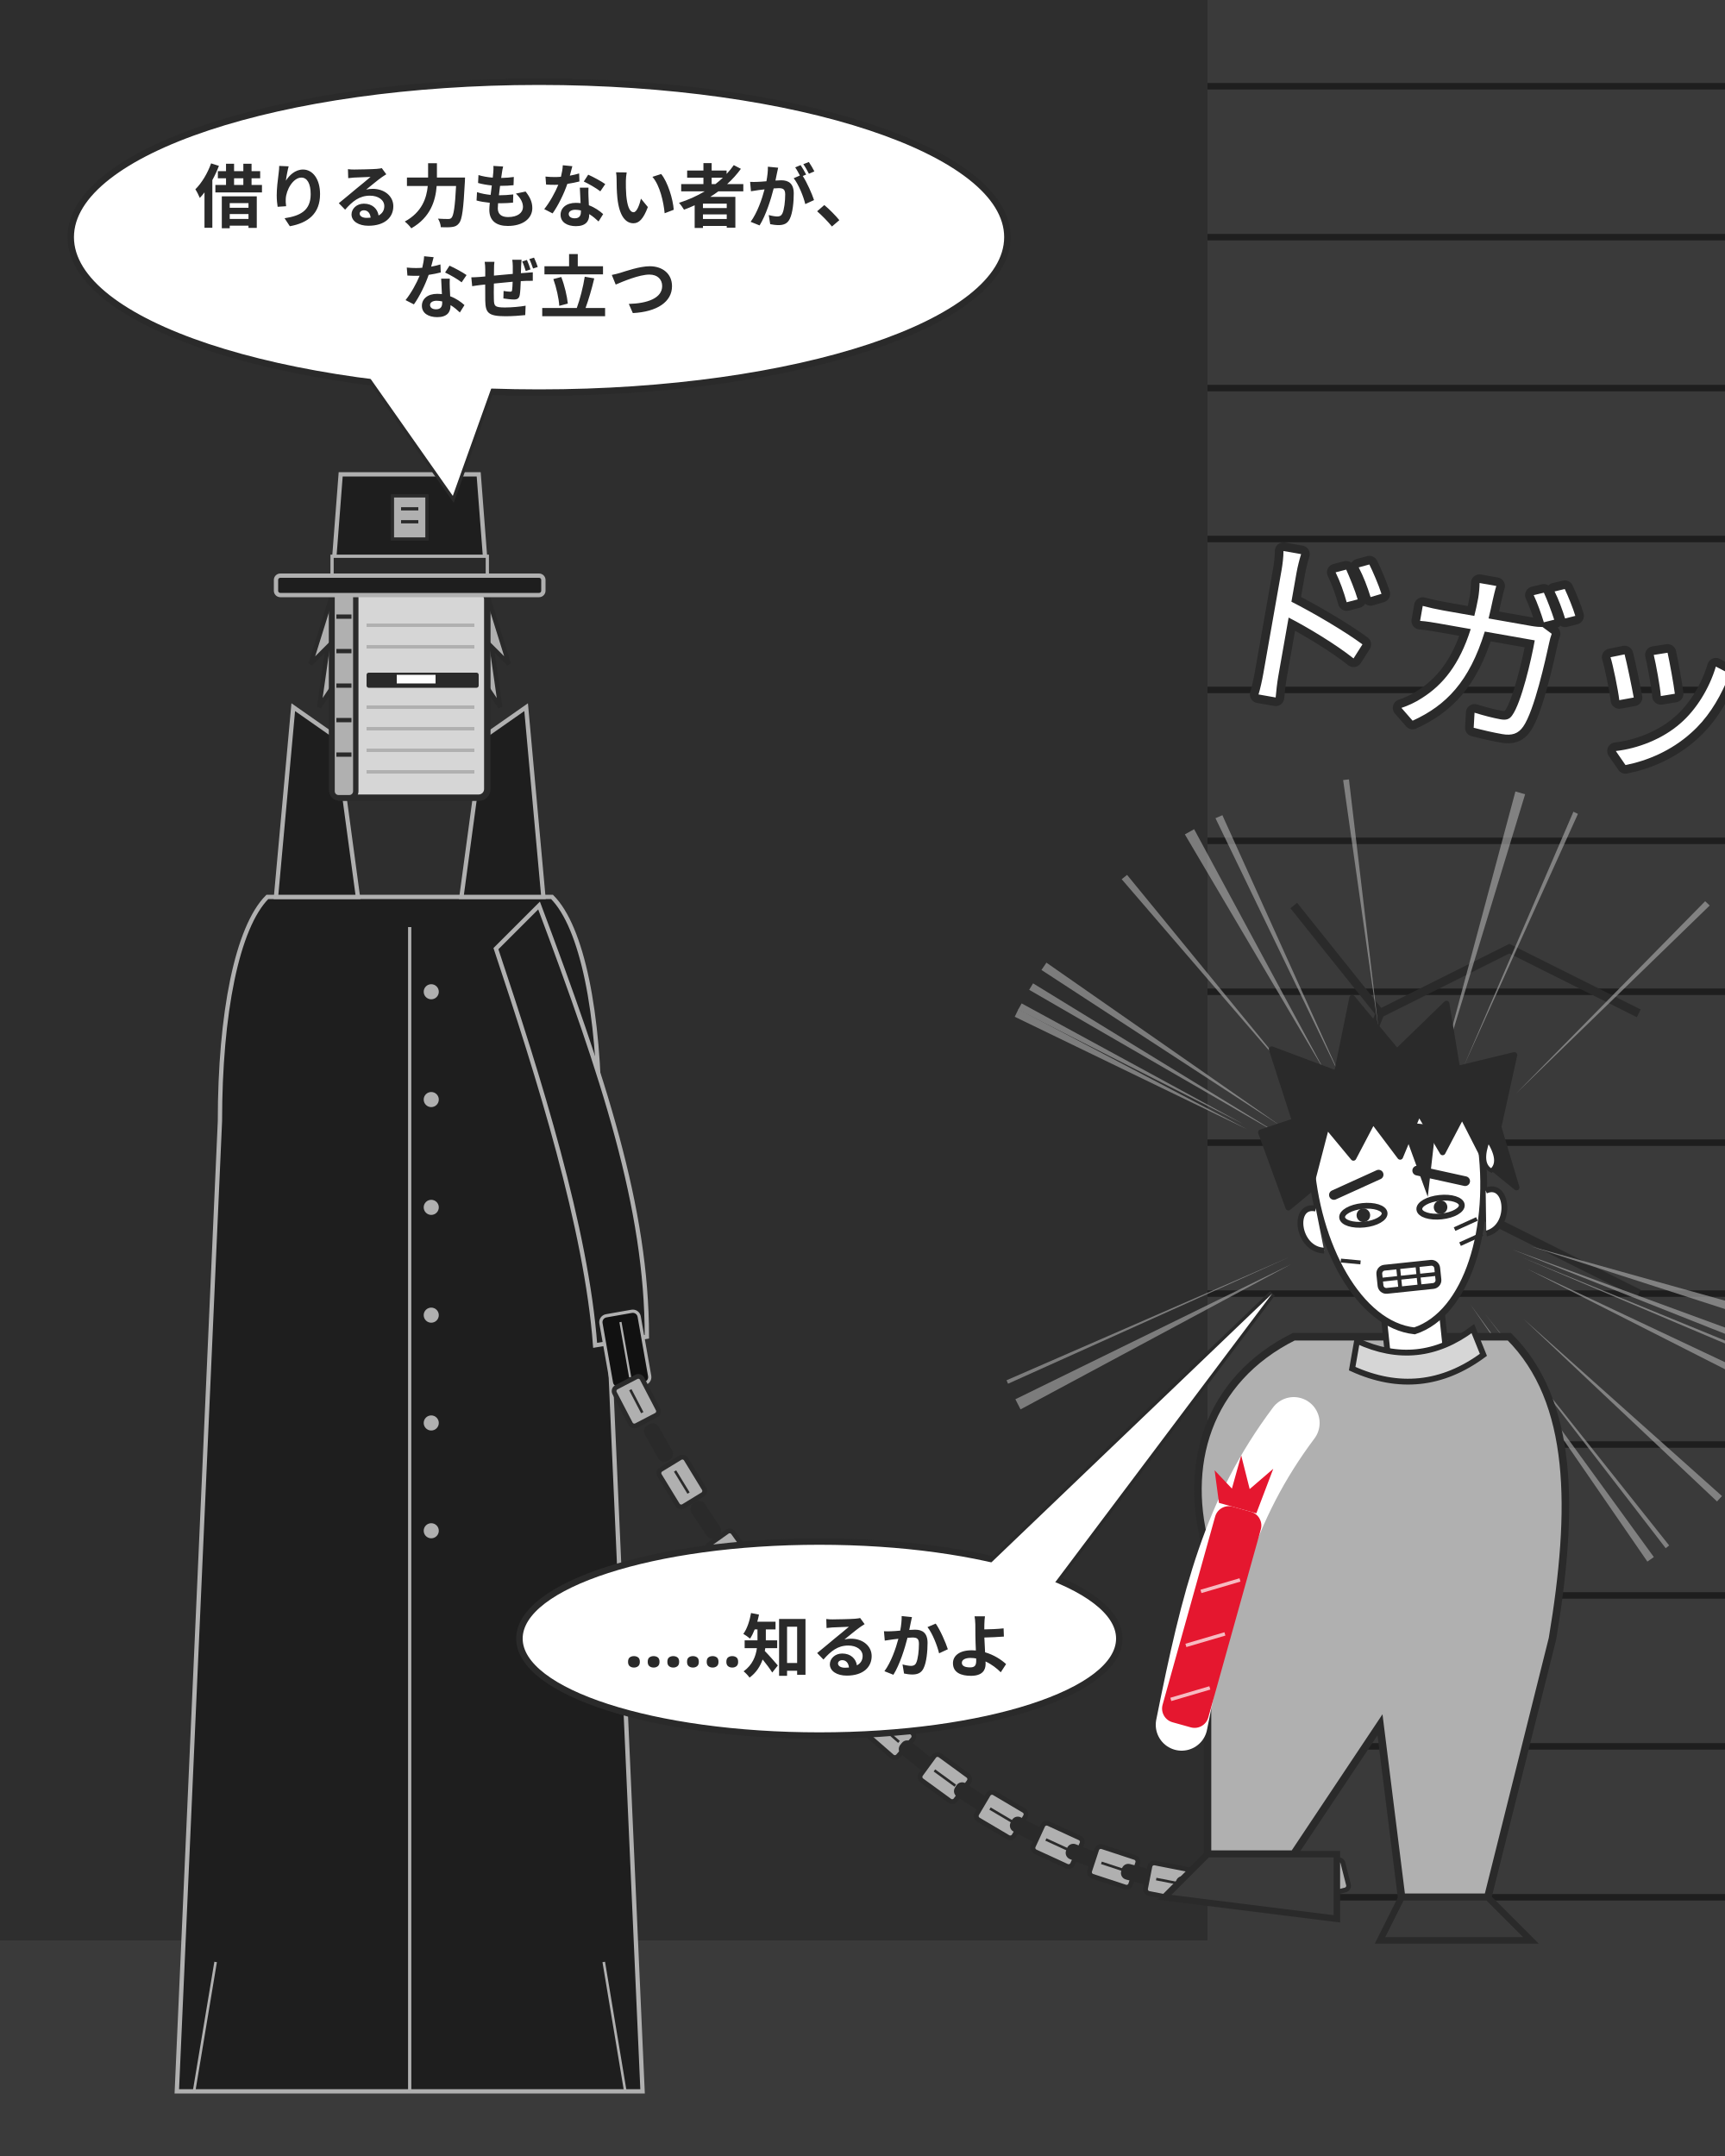
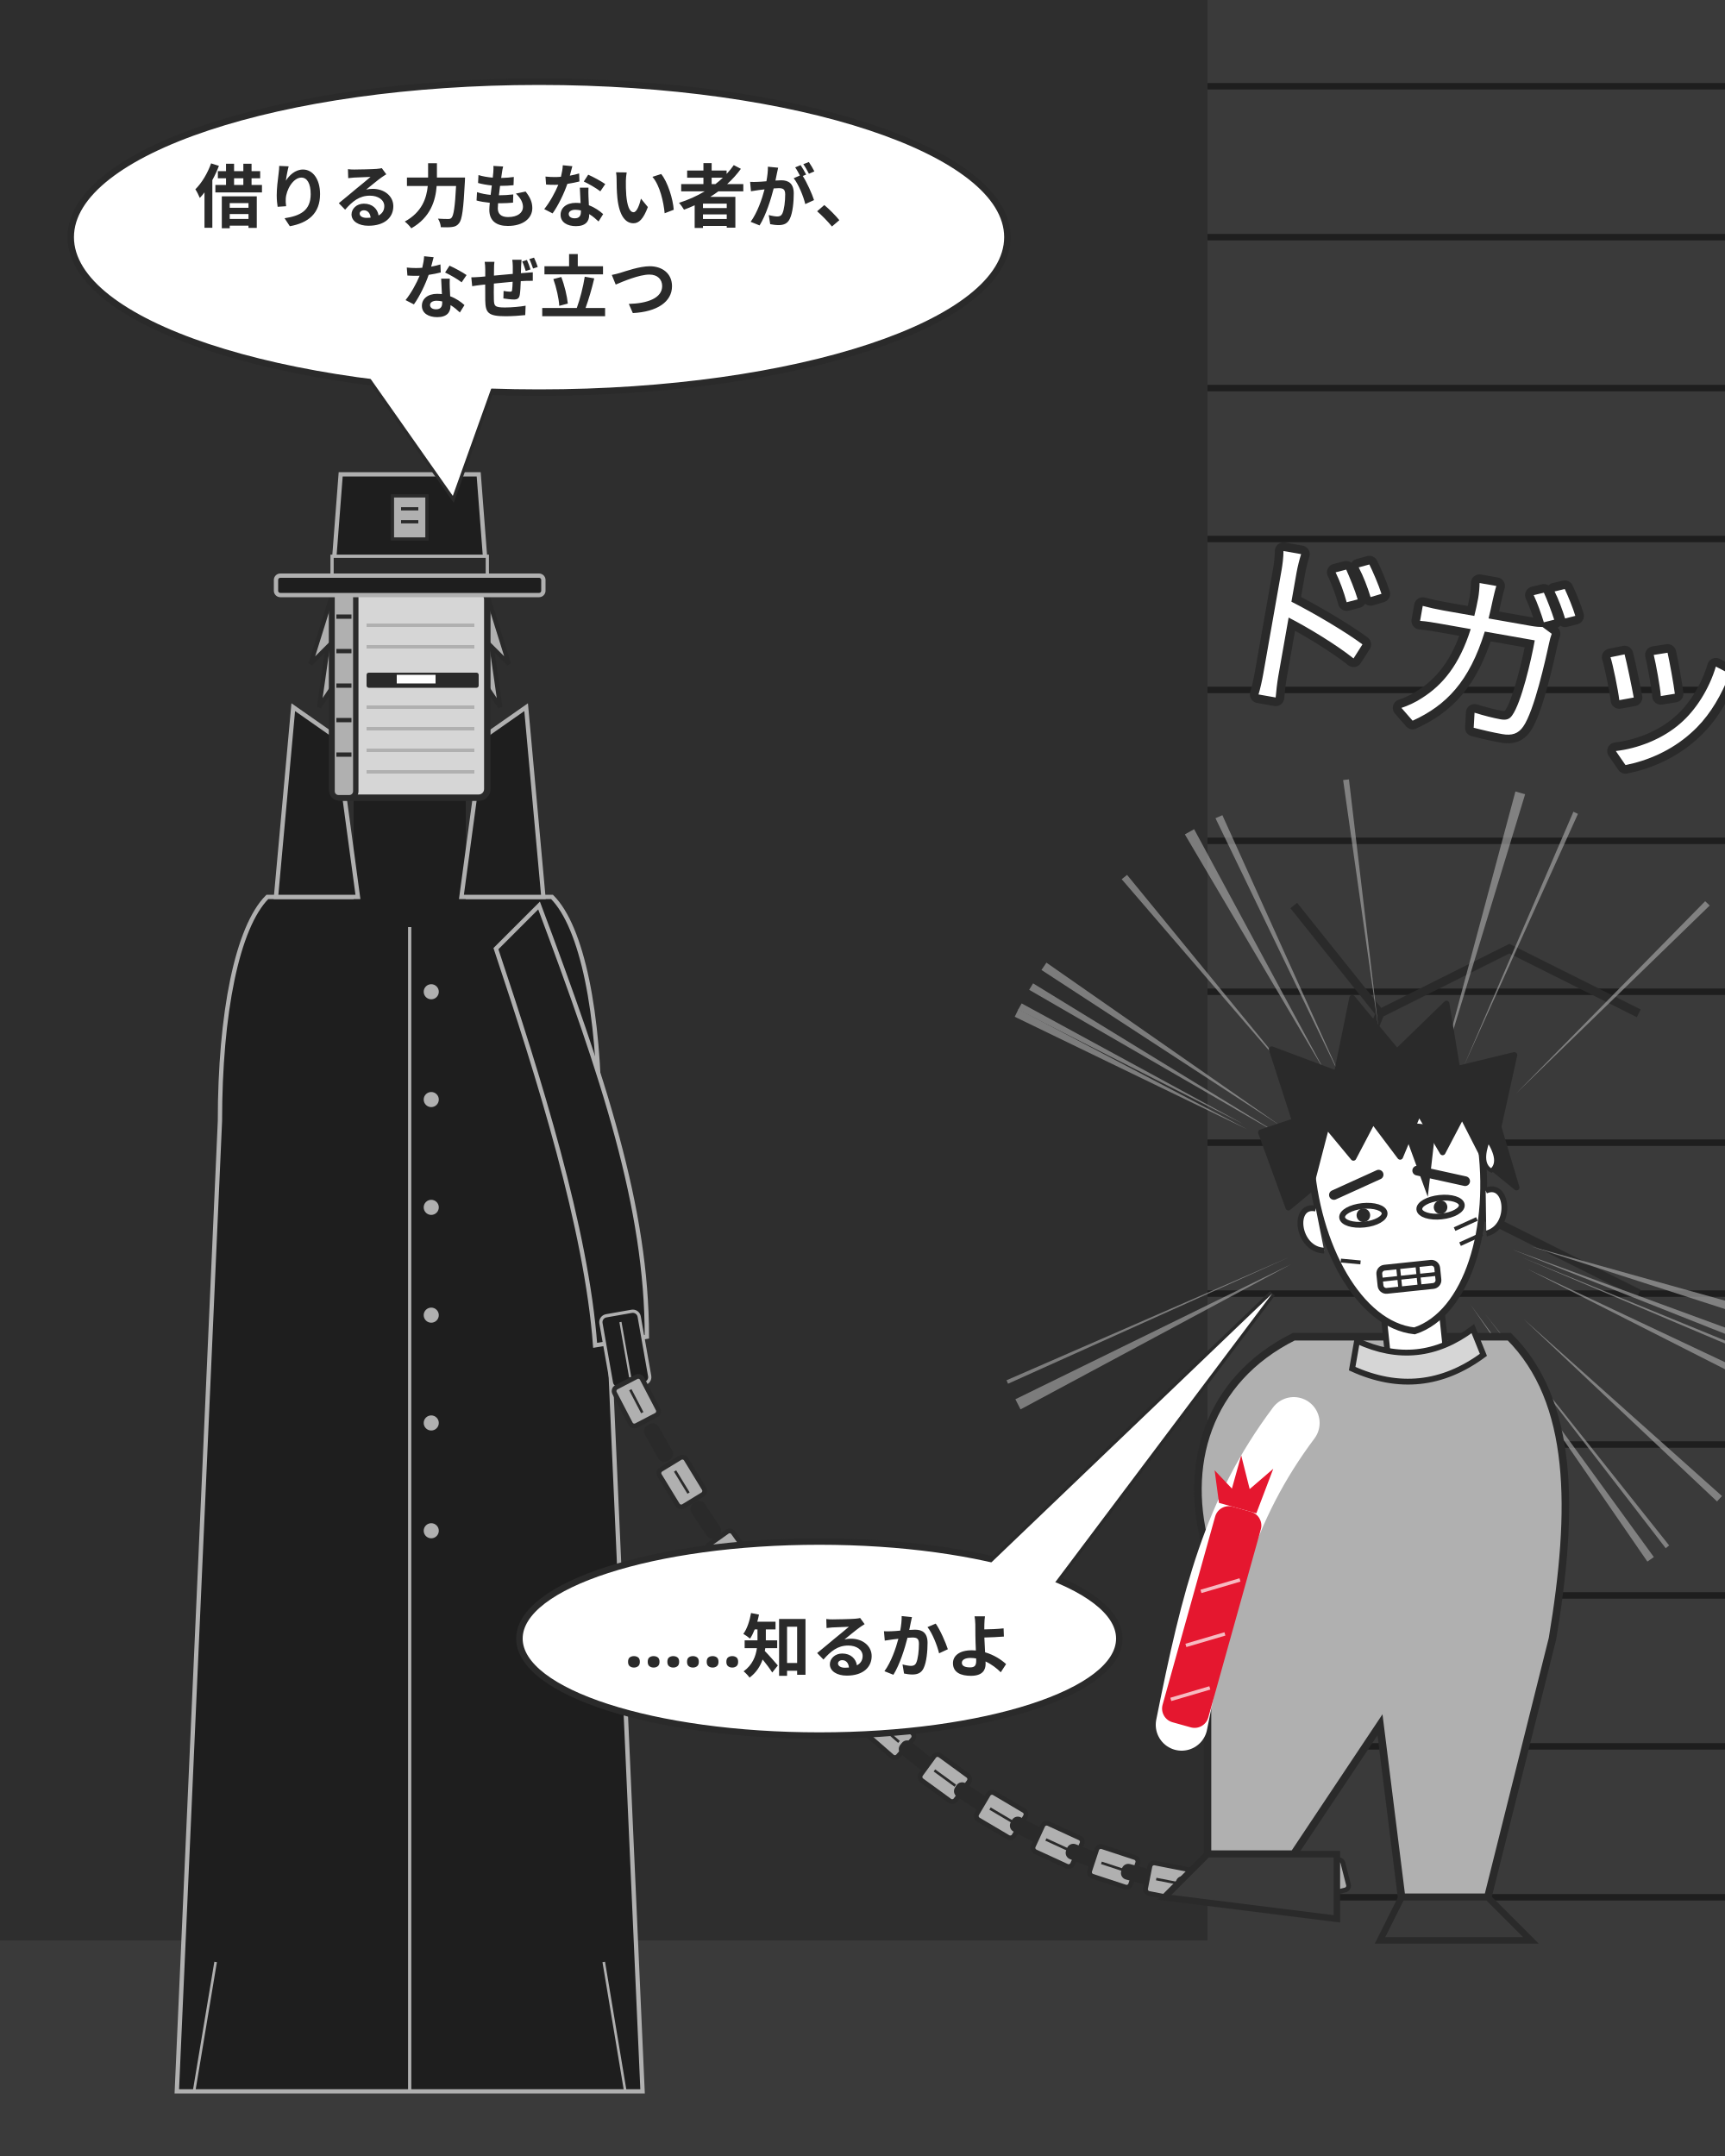
<svg xmlns="http://www.w3.org/2000/svg" viewBox="0 0 800 1000">
  <rect width="800" height="1000" fill="#2E2E2E" />
  <rect width="800" height="1000" fill="#2E2E2E" />
  <rect x="560" y="0" width="240" height="1000" fill="#3A3A3A" />
  <line x1="560" y1="40" x2="800" y2="40" stroke="#1E1E1E" stroke-width="3" />
  <line x1="560" y1="110" x2="800" y2="110" stroke="#1E1E1E" stroke-width="3" />
  <line x1="560" y1="180" x2="800" y2="180" stroke="#1E1E1E" stroke-width="3" />
  <line x1="560" y1="250" x2="800" y2="250" stroke="#1E1E1E" stroke-width="3" />
  <line x1="560" y1="320" x2="800" y2="320" stroke="#1E1E1E" stroke-width="3" />
  <line x1="560" y1="390" x2="800" y2="390" stroke="#1E1E1E" stroke-width="3" />
  <line x1="560" y1="460" x2="800" y2="460" stroke="#1E1E1E" stroke-width="3" />
  <line x1="560" y1="530" x2="800" y2="530" stroke="#1E1E1E" stroke-width="3" />
  <line x1="560" y1="600" x2="800" y2="600" stroke="#1E1E1E" stroke-width="3" />
  <line x1="560" y1="670" x2="800" y2="670" stroke="#1E1E1E" stroke-width="3" />
  <line x1="560" y1="740" x2="800" y2="740" stroke="#1E1E1E" stroke-width="3" />
  <line x1="560" y1="810" x2="800" y2="810" stroke="#1E1E1E" stroke-width="3" />
  <line x1="560" y1="880" x2="800" y2="880" stroke="#1E1E1E" stroke-width="3" />
  <line x1="560" y1="950" x2="800" y2="950" stroke="#1E1E1E" stroke-width="3" />
  <path d="M600,420 L640,470 L620,520 L680,560 L650,640 M640,470 L700,440 L760,470 M680,560 L760,600" fill="none" stroke="#2A2A2A" stroke-width="4" />
  <rect x="0" y="900" width="800" height="100" fill="#3A3A3A" />
  <g transform="translate(190,320) rotate(0) scale(1,1)">
    <path d="M-66,96 C-80,110 -88,150 -88,200 L-108,650 L108,650 L88,200 C88,150 80,110 66,96 Z" fill="#1E1E1E" stroke="#B0B0B0" stroke-width="2" />
    <path d="M0,110 L0,650" stroke="#B0B0B0" stroke-width="1.5" />
    <g fill="#B0B0B0">
      <circle cx="10" cy="140" r="3.5" />
      <circle cx="10" cy="190" r="3.5" />
      <circle cx="10" cy="240" r="3.5" />
      <circle cx="10" cy="290" r="3.5" />
      <circle cx="10" cy="340" r="3.5" />
      <circle cx="10" cy="390" r="3.5" />
    </g>
    <path d="M-90,590 L-100,650 M90,590 L100,650" stroke="#B0B0B0" stroke-width="1.2" />
+     <rect x="-26" y="40" width="52" height="60" fill="#1E1E1E" />
    <polygon points="-62,96 -54,8 -34,22 -24,96" fill="#1E1E1E" stroke="#B0B0B0" stroke-width="2" />
    <polygon points="62,96 54,8 34,22 24,96" fill="#1E1E1E" stroke="#B0B0B0" stroke-width="2" />
    <path d="M-36,-44 L-46,-12 L-38,-20 L-42,8 L-34,-4 L-34,-44 Z M36,-44 L46,-12 L38,-20 L42,8 L34,-4 L34,-44 Z" fill="#B0B0B0" stroke="#2A2A2A" stroke-width="2" />
    <rect x="-36" y="-46" width="72" height="96" rx="4" fill="#D6D6D6" stroke="#2A2A2A" stroke-width="3" />
    <g stroke="#B0B0B0" stroke-width="1.6">
      <line x1="-20" y1="-30" x2="30" y2="-30" />
      <line x1="-20" y1="-20" x2="30" y2="-20" />
      <line x1="-20" y1="8" x2="30" y2="8" />
      <line x1="-20" y1="18" x2="30" y2="18" />
      <line x1="-20" y1="28" x2="30" y2="28" />
      <line x1="-20" y1="38" x2="30" y2="38" />
    </g>
    <rect x="-36" y="-46" width="11" height="96" rx="3" fill="#B0B0B0" stroke="#2A2A2A" stroke-width="2.5" />
    <g stroke="#2A2A2A" stroke-width="2">
      <line x1="-34" y1="-34" x2="-27" y2="-34" />
      <line x1="-34" y1="-18" x2="-27" y2="-18" />
      <line x1="-34" y1="-2" x2="-27" y2="-2" />
      <line x1="-34" y1="14" x2="-27" y2="14" />
      <line x1="-34" y1="30" x2="-27" y2="30" />
    </g>
    <rect x="-20" y="-8" width="52" height="7" rx="1" fill="#2A2A2A" />
    <rect x="-6" y="-7" width="18" height="4" fill="#FFFFFF" />
    <path d="M-36,-48 L-32,-100 L32,-100 L36,-48 Z" fill="#1E1E1E" stroke="#B0B0B0" stroke-width="2" />
    <rect x="-36" y="-62" width="72" height="9" fill="#2A2A2A" stroke="#B0B0B0" stroke-width="1.5" />
    <rect x="-8" y="-90" width="16" height="20" fill="#B0B0B0" stroke="#2A2A2A" stroke-width="1.5" />
    <line x1="-4" y1="-84" x2="4" y2="-84" stroke="#2A2A2A" stroke-width="1.5" />
    <line x1="-4" y1="-78" x2="4" y2="-78" stroke="#2A2A2A" stroke-width="1.5" />
    <rect x="-62" y="-53" width="124" height="9" rx="2" fill="#1E1E1E" stroke="#B0B0B0" stroke-width="2" />
  </g>
  <path d="M250,420 C280,500 300,560 300,620 L276,624 C272,570 250,500 230,440 Z" fill="#1E1E1E" stroke="#B0B0B0" stroke-width="2" />
  <g transform="translate(290,626) rotate(80)">
-     <rect x="-17.0" y="-9.0" width="34" height="18" rx="3" fill="#111111" stroke="#B0B0B0" stroke-width="1.5" />
+     <rect x="-17.0" y="-9.0" width="34" height="18" rx="3" fill="#1E1E1E" stroke="#B0B0B0" stroke-width="1.5" />
    <line x1="-13.0" y1="0" x2="13.0" y2="0" stroke="#B0B0B0" stroke-width="1" />
  </g>
  <g stroke="#2A2A2A" stroke-width="2.2" opacity="1">
    <g transform="translate(295.1,649.9) rotate(62.5)">
      <rect x="-10" y="-7.2" width="20" height="14.4" rx="2" fill="#B0B0B0" />
      <line x1="-6" y1="0" x2="6" y2="0" stroke-width="1.2" />
    </g>
    <g transform="translate(305.4,669.1) rotate(60.6)">
      <rect x="-8.4" y="-2.6" width="16.8" height="5.2" rx="2" fill="#2A2A2A" />
    </g>
    <g transform="translate(316.2,687.4) rotate(58.6)">
      <rect x="-10" y="-7.2" width="20" height="14.4" rx="2" fill="#B0B0B0" />
      <line x1="-6" y1="0" x2="6" y2="0" stroke-width="1.2" />
    </g>
    <g transform="translate(327.3,704.9) rotate(56.6)">
      <rect x="-8.4" y="-2.6" width="16.8" height="5.2" rx="2" fill="#2A2A2A" />
    </g>
    <g transform="translate(338.8,721.6) rotate(54.6)">
      <rect x="-10" y="-7.2" width="20" height="14.4" rx="2" fill="#B0B0B0" />
      <line x1="-6" y1="0" x2="6" y2="0" stroke-width="1.2" />
    </g>
    <g transform="translate(350.5,737.5) rotate(52.5)">
      <rect x="-8.4" y="-2.6" width="16.8" height="5.2" rx="2" fill="#2A2A2A" />
    </g>
    <g transform="translate(362.4,752.5) rotate(50.3)">
      <rect x="-10" y="-7.2" width="20" height="14.4" rx="2" fill="#B0B0B0" />
      <line x1="-6" y1="0" x2="6" y2="0" stroke-width="1.2" />
    </g>
    <g transform="translate(374.6,766.6) rotate(48.1)">
      <rect x="-8.4" y="-2.6" width="16.8" height="5.2" rx="2" fill="#2A2A2A" />
    </g>
    <g transform="translate(387.1,780) rotate(45.9)">
      <rect x="-10" y="-7.2" width="20" height="14.4" rx="2" fill="#B0B0B0" />
      <line x1="-6" y1="0" x2="6" y2="0" stroke-width="1.2" />
    </g>
    <g transform="translate(399.6,792.4) rotate(43.5)">
      <rect x="-8.4" y="-2.6" width="16.8" height="5.2" rx="2" fill="#2A2A2A" />
    </g>
    <g transform="translate(412.4,804) rotate(41.1)">
      <rect x="-10" y="-7.2" width="20" height="14.4" rx="2" fill="#B0B0B0" />
      <line x1="-6" y1="0" x2="6" y2="0" stroke-width="1.2" />
    </g>
    <g transform="translate(425.3,814.8) rotate(38.7)">
      <rect x="-8.4" y="-2.6" width="16.8" height="5.2" rx="2" fill="#2A2A2A" />
    </g>
    <g transform="translate(438.2,824.7) rotate(36.1)">
      <rect x="-10" y="-7.2" width="20" height="14.4" rx="2" fill="#B0B0B0" />
      <line x1="-6" y1="0" x2="6" y2="0" stroke-width="1.2" />
    </g>
    <g transform="translate(451.2,833.8) rotate(33.4)">
      <rect x="-8.4" y="-2.6" width="16.8" height="5.2" rx="2" fill="#2A2A2A" />
    </g>
    <g transform="translate(464.3,841.9) rotate(30.6)">
      <rect x="-10" y="-7.2" width="20" height="14.4" rx="2" fill="#B0B0B0" />
      <line x1="-6" y1="0" x2="6" y2="0" stroke-width="1.2" />
    </g>
    <g transform="translate(477.4,849.2) rotate(27.7)">
      <rect x="-8.4" y="-2.6" width="16.8" height="5.2" rx="2" fill="#2A2A2A" />
    </g>
    <g transform="translate(490.5,855.7) rotate(24.7)">
      <rect x="-10" y="-7.2" width="20" height="14.4" rx="2" fill="#B0B0B0" />
      <line x1="-6" y1="0" x2="6" y2="0" stroke-width="1.2" />
    </g>
    <g transform="translate(503.5,861.2) rotate(21.5)">
      <rect x="-8.4" y="-2.6" width="16.8" height="5.2" rx="2" fill="#2A2A2A" />
    </g>
    <g transform="translate(516.5,865.9) rotate(18.2)">
      <rect x="-10" y="-7.2" width="20" height="14.4" rx="2" fill="#B0B0B0" />
      <line x1="-6" y1="0" x2="6" y2="0" stroke-width="1.2" />
    </g>
    <g transform="translate(529.3,869.8) rotate(14.7)">
      <rect x="-8.4" y="-2.6" width="16.8" height="5.2" rx="2" fill="#2A2A2A" />
    </g>
    <g transform="translate(542.1,872.7) rotate(11.1)">
      <rect x="-10" y="-7.2" width="20" height="14.4" rx="2" fill="#B0B0B0" />
      <line x1="-6" y1="0" x2="6" y2="0" stroke-width="1.2" />
    </g>
    <g transform="translate(554.7,874.7) rotate(7.3)">
      <rect x="-8.4" y="-2.6" width="16.8" height="5.2" rx="2" fill="#2A2A2A" />
    </g>
    <g transform="translate(567.1,875.9) rotate(3.3)">
      <rect x="-10" y="-7.2" width="20" height="14.4" rx="2" fill="#B0B0B0" />
      <line x1="-6" y1="0" x2="6" y2="0" stroke-width="1.2" />
    </g>
    <g transform="translate(579.3,876.1) rotate(-0.9)">
      <rect x="-8.4" y="-2.6" width="16.8" height="5.2" rx="2" fill="#2A2A2A" />
    </g>
    <g transform="translate(591.3,875.5) rotate(-5.2)">
      <rect x="-10" y="-7.2" width="20" height="14.4" rx="2" fill="#B0B0B0" />
      <line x1="-6" y1="0" x2="6" y2="0" stroke-width="1.2" />
    </g>
    <g transform="translate(603,874) rotate(-9.7)">
      <rect x="-8.4" y="-2.6" width="16.8" height="5.2" rx="2" fill="#2A2A2A" />
    </g>
    <g transform="translate(614.4,871.6) rotate(-14.3)">
      <rect x="-10" y="-7.2" width="20" height="14.4" rx="2" fill="#B0B0B0" />
      <line x1="-6" y1="0" x2="6" y2="0" stroke-width="1.2" />
    </g>
  </g>
  <text x="690" y="300" font-family="Dela Gothic One, IPAGothic, sans-serif" font-size="84" fill="#FFFFFF" stroke="#2A2A2A" stroke-width="8" paint-order="stroke" stroke-linejoin="round" text-anchor="middle" dominant-baseline="central" letter-spacing="0" transform="rotate(10 690 300)">ドガッ</text>
  <g fill="#B0B0B0" opacity="0.6">
    <polygon points="617.1,625.8 559.5,738.4 561.5,739.3" />
    <polygon points="708.4,588.6 828.8,649.7 830.5,646.2" />
    <polygon points="701.5,579.6 836.2,633 837.5,629.5" />
    <polygon points="598.1,583 466.8,640.2 467.5,641.8" />
    <polygon points="598.7,586.4 470.9,649 473.3,653.7" />
    <polygon points="663.8,641.3 681.3,757.5 685.6,756.8" />
    <polygon points="576.3,521.2 473.8,465.4 472.2,468.3" />
    <polygon points="710,578.1 840.7,620.3 842.3,615.1" />
    <polygon points="689,609.8 772.5,718.1 774.1,716.8" />
    <polygon points="678.8,494.6 731.8,377.5 729.7,376.5" />
    <polygon points="604.7,506 522.7,405.8 520.2,407.8" />
    <polygon points="705.6,583.1 834.3,637.7 835,636.1" />
    <polygon points="623.1,502.5 566.9,378.1 563.7,379.5" />
    <polygon points="595.9,527.7 479.1,456.1 477.3,459.1" />
    <polygon points="666.9,501 707.3,368.4 702.8,367.1" />
    <polygon points="578.4,523.8 472.3,468.1 470.6,471.6" />
    <polygon points="639.3,477.3 625.6,361.5 622.9,361.8" />
    <polygon points="706.6,611.8 796.3,696.4 798.6,693.9" />
    <polygon points="681.9,605 764,724.3 767,722.2" />
    <polygon points="615,498 553.8,384.6 549.5,387" />
    <polygon points="703.1,507.2 792.9,420 790.8,418" />
    <polygon points="593.9,522.2 485.3,446.5 483,449.9" />
  </g>
  <path d="M560,720 C548,680 560,640 600,620 L700,620 C730,650 730,700 720,760 L690,880 L650,880 L640,800 L600,860 L560,860 Z" fill="#B0B0B0" stroke="#2A2A2A" stroke-width="3.5" />
  <path d="M560,860 L540,880 L620,890 L620,860 Z M650,880 L640,900 L710,900 L690,880 Z" fill="#3A3A3A" stroke="#2A2A2A" stroke-width="3" />
  <path d="M600,660 C570,700 560,740 548,800" stroke="#FFFFFF" stroke-width="24" stroke-linecap="round" fill="none" />
  <g transform="translate(548,800) rotate(-74.4)">
    <rect x="0" y="-11" width="103.8" height="22" rx="6.6" fill="#E5172F" />
    <line x1="10" y1="-8" x2="20" y2="8" stroke="#FFFFFF" stroke-width="1.6" opacity="0.7" />
    <line x1="36" y1="-8" x2="46" y2="8" stroke="#FFFFFF" stroke-width="1.6" opacity="0.7" />
    <line x1="62" y1="-8" x2="72" y2="8" stroke="#FFFFFF" stroke-width="1.6" opacity="0.7" />
    <path d="M103.8,-11 l14,-6 l-6,10 l16,0 l-14,8 l12,8 l-22,-2 Z" fill="#E5172F" />
  </g>
  <g transform="translate(650,560) rotate(-6) scale(0.9,0.9)">
    <rect x="-15" y="42" width="30" height="34" fill="#FFFFFF" stroke="#2A2A2A" stroke-width="3" />
    <path d="M-44,-30 C-46,15 -28,58 0,64 C28,58 46,15 44,-30 C40,-72 -40,-72 -44,-30 Z" fill="#FFFFFF" stroke="#2A2A2A" stroke-width="3.5" />
    <path d="M-44,-4 C-56,-8 -56,16 -42,18 M44,-4 C56,-8 56,16 42,18" fill="#FFFFFF" stroke="#2A2A2A" stroke-width="3" />
    <polygon points="-58,-6 -68,-46 -50,-50 -58,-88 -26,-72 -14,-110 6,-80 34,-102 36,-68 66,-72 54,-36 60,-4 46,-18 36,-44 24,-26 14,-48 2,-26 -10,-46 -22,-28 -34,-46 -46,-14" fill="#2A2A2A" stroke="#2A2A2A" stroke-width="3" stroke-linejoin="round" />
    <polygon points="4,-44 14,-4 22,-40" fill="#2A2A2A" />
    <ellipse cx="-20" cy="2" rx="11" ry="4.8" fill="#FFFFFF" stroke="#2A2A2A" stroke-width="3" />
    <circle cx="-20" cy="2" r="3.5" fill="#2A2A2A" />
    <ellipse cx="20" cy="2" rx="11" ry="4.8" fill="#FFFFFF" stroke="#2A2A2A" stroke-width="3" />
    <circle cx="20" cy="2" r="3.5" fill="#2A2A2A" />
    <path d="M-34,-10 L-10,-18 M34,-10 L10,-18" stroke="#2A2A2A" stroke-width="5" stroke-linecap="round" />
    <rect x="-15" y="30" width="30" height="12" rx="3" fill="#FFFFFF" stroke="#2A2A2A" stroke-width="3" />
    <path d="M-15,36 L15,36 M-5,30 L-5,42 M5,30 L5,42" stroke="#2A2A2A" stroke-width="2" />
    <path d="M26,14 L38,10 M28,22 L40,18" stroke="#2A2A2A" stroke-width="2" />
    <path d="M-34,24 l10,2" stroke="#2A2A2A" stroke-width="2" />
    <path d="M48,-30 q6,12 0,16 q-6,-4 0,-16 Z" fill="#FFFFFF" stroke="#2A2A2A" stroke-width="2" />
    <path d="M-30,66 Q0,84 30,66 L34,80 Q0,100 -34,80 Z" fill="#D6D6D6" stroke="#2A2A2A" stroke-width="3" />
  </g>
  <path d="M160.4,159.4 L210,230 L232.4,167.4" fill="#FFFFFF" stroke="#2A2A2A" stroke-width="3" />
  <ellipse cx="250" cy="110" rx="217.2" ry="72.1" fill="#FFFFFF" stroke="#2A2A2A" stroke-width="3" />
  <path d="M160.4,159.4 L210,230 L232.4,167.4 Z" fill="#FFFFFF" stroke="none" />
  <text x="250" y="88.9" font-family="Zen Kaku Gothic New, IPAGothic, sans-serif" font-size="32" font-weight="700" fill="#2A2A2A" text-anchor="middle" dominant-baseline="central">借りる力もない者が、</text>
  <text x="250" y="131.1" font-family="Zen Kaku Gothic New, IPAGothic, sans-serif" font-size="32" font-weight="700" fill="#2A2A2A" text-anchor="middle" dominant-baseline="central">なぜ立つ</text>
  <path d="M481.1,744.9 L590,600 L451.7,732.4" fill="#FFFFFF" stroke="#2A2A2A" stroke-width="3" />
  <ellipse cx="380" cy="760" rx="139.1" ry="45" fill="#FFFFFF" stroke="#2A2A2A" stroke-width="3" />
  <path d="M481.1,744.9 L590,600 L451.7,732.4 Z" fill="#FFFFFF" stroke="none" />
  <text x="380" y="760" font-family="Zen Kaku Gothic New, IPAGothic, sans-serif" font-size="32" font-weight="700" fill="#2A2A2A" text-anchor="middle" dominant-baseline="central">……知るかよ</text>
</svg>
